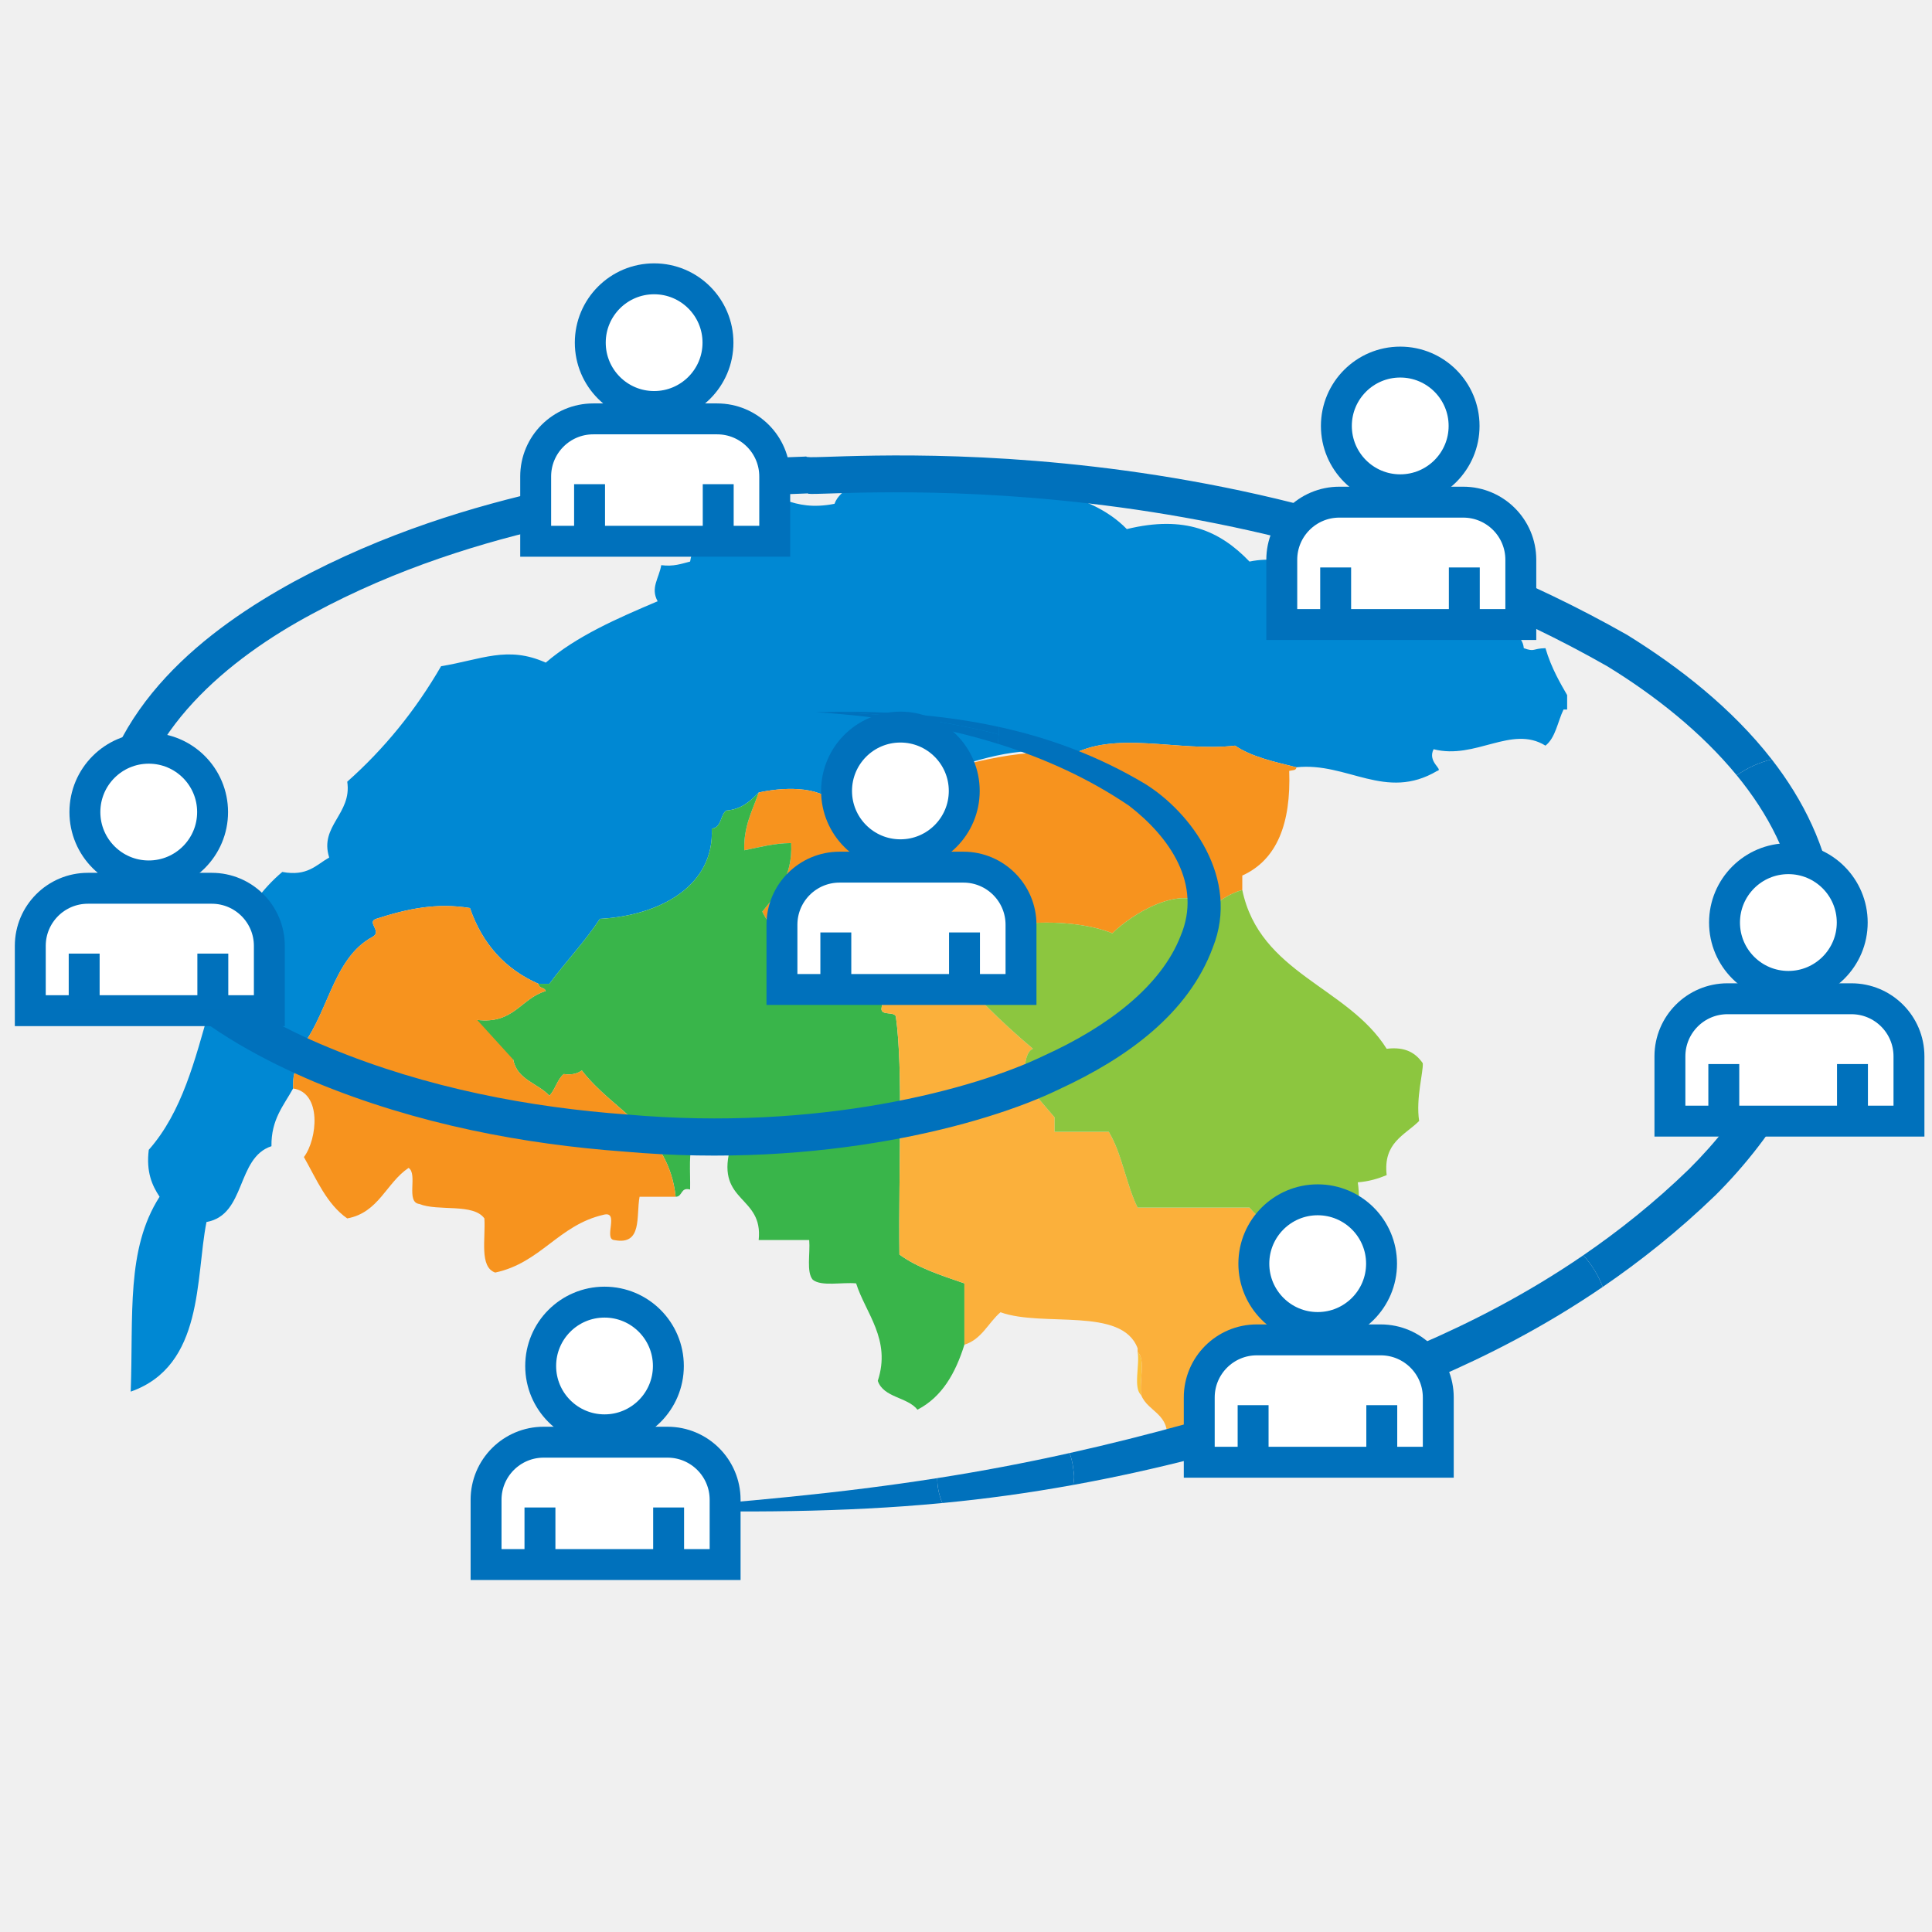
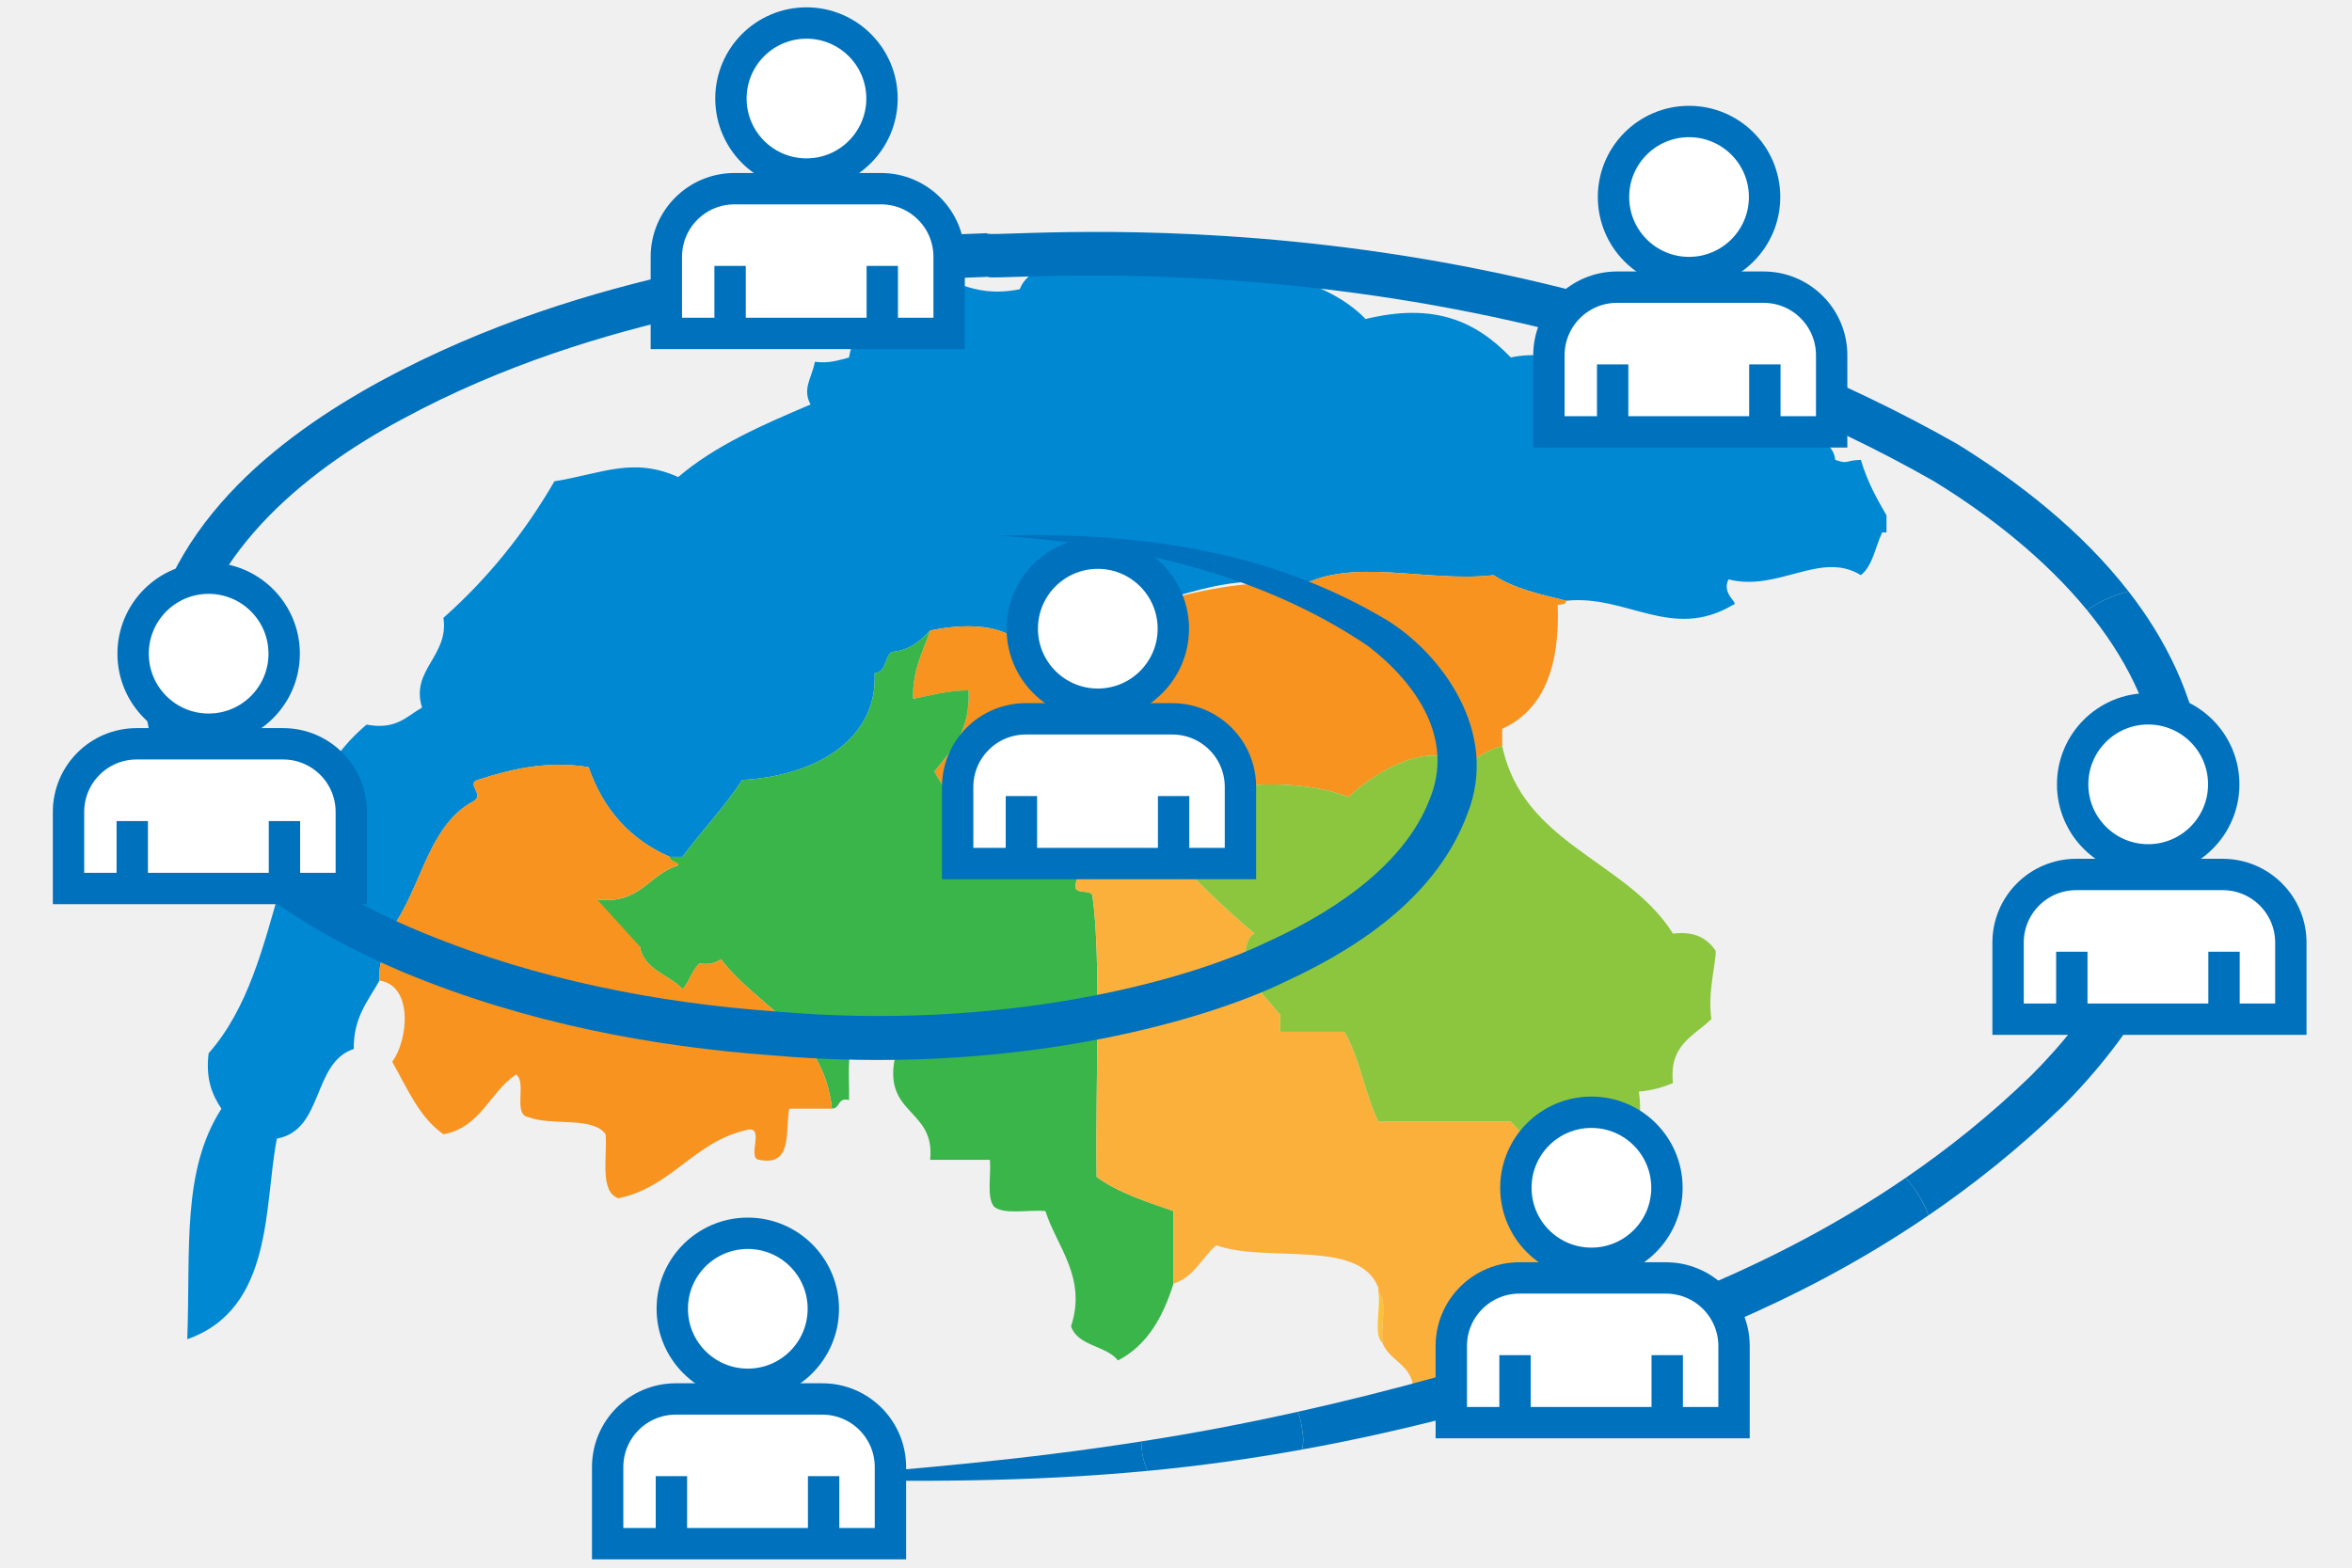
- <svg xmlns="http://www.w3.org/2000/svg" version="1.1" id="Calque_1" x="0px" y="0px" width="250px" height="250px" viewBox="0 0 250 250" enable-background="new 0 0 250 250" xml:space="preserve">
+ <svg xmlns="http://www.w3.org/2000/svg" version="1.1" id="Calque_1" x="0px" y="0px" width="300px" height="200px" viewBox="0 0 300 200" enable-background="new 0 0 300 200" xml:space="preserve">
  <g>
-     <path fill="#0088D3" d="M111.716,60.056c0.933,0,1.868,0,2.803,0c1.141,1.349,4.14,0.84,6.537,0.934   c-0.598,1.843,1.359,1.132,1.4,2.334c9.545-1.169,18.571,0.216,23.353,5.14c7.478-1.818,12.041,0.207,15.877,4.203   c5.062-1.061,9.688,1.641,15.414,1.4c-0.535,2.869,3.049,1.62,4.201,2.803c3.131,2.627,8.135,3.384,13.543,3.735   c0.625,1.243,2.172,1.565,2.336,3.268c1.473,0.525,1.061,0.044,2.803,0c0.766,2.627,2.004,4.67,2.805,6.073   c0,0.621,0,1.247,0,1.867c-0.156,0-0.312,0-0.469,0c-0.762,1.577-1.025,3.643-2.336,4.672c-4.394-2.718-9.045,1.859-14.477,0.463   c-0.848,1.681,1.342,2.636,0.467,2.805c-6.676,3.954-11.617-1.167-18.216-0.467c-2.87-0.709-5.805-1.355-7.938-2.801   c-7.353,0.858-15.686-2.108-21.481,1.398c-5.44-1.83-11.515,0.396-16.345,1.869c-0.391,1.167-3.65-0.538-3.271,1.399   c-0.733-0.044-1.619,0.066-1.4-0.933c-1.863,2.496-6.832,1.886-9.341,3.737c-2.026-2.384-7.016-2.038-9.808-1.402   c-1.076,1.104-2.191,2.168-4.203,2.335c-0.801,0.598-0.579,2.224-1.869,2.334c0.354,7.267-6.466,11.234-14.477,11.676   c-1.97,3.011-4.423,5.541-6.538,8.407c-0.468,0-0.936,0-1.4,0c-4.331-1.895-7.274-5.182-8.875-9.808   c-4.293-0.695-8.003,0.062-12.141,1.401c-1.279,0.425,0.829,1.634-0.468,2.333c-5.375,2.878-5.778,10.725-9.806,14.949   c-0.577,1.508,1.51,0.355,0.934,1.867c-1.444-0.047-1.392,1.407-1.403,2.801c-1.215,2.207-2.851,3.998-2.8,7.469   c-4.578,1.498-3.259,8.888-8.408,9.812c-1.439,7.214-0.299,18.604-9.806,21.948c0.366-9.947-0.62-18.42,3.736-25.218   c-0.995-1.498-1.746-3.238-1.399-6.07c8.654-9.805,6.592-26.956,17.278-35.961c3.258,0.611,4.381-0.913,6.071-1.867   c-1.307-4.107,2.966-5.625,2.335-9.81c4.783-4.245,8.833-9.223,12.142-14.943c5.242-0.86,8.585-2.687,13.544-0.465   c4.023-3.452,9.231-5.711,14.478-7.941c-0.954-1.735,0.164-2.935,0.468-4.67c1.604,0.206,2.616-0.184,3.735-0.467   c0.776-4.673,5.055-5.844,7.005-9.342c4.32,0.198,6.064,2.967,11.676,1.87C108.772,63.027,111.588,62.886,111.716,60.056z" />
-     <path fill="#9FB93A" d="M100.976,133.846c0.465,0,0.933,0,1.399,0c0,0.622,0,1.245,0,1.867   C100.816,136.184,100.844,135.062,100.976,133.846z" />
-     <path fill="#9FB93A" d="M102.843,136.646c-0.408,0.684-0.372,1.81-1.867,1.401c0-0.626,0-1.248,0-1.866   C101.952,135.98,102.21,136.499,102.843,136.646z" />
-     <path fill="#FBC13A" d="M147.209,174.939c1.072,0.953,0.17,3.883,0.467,5.604C146.604,179.596,147.507,176.67,147.209,174.939z" />
-     <path fill="#FBC13A" d="M172.43,175.876c1.146-1.188,2.434-2.235,3.271-3.733c0.396-0.091,0.438,0.182,0.468,0.463   C174.714,173.491,174.361,175.477,172.43,175.876z" />
-     <path fill="#F7931E" d="M121.991,99.752c-0.918,0.35,10.903-3.699,16.345-1.869c5.798-3.507,14.131-0.541,21.482-1.398   c2.134,1.446,5.065,2.092,7.938,2.801c-0.013,0.454-0.568,0.362-0.933,0.467c0.243,6.782-1.57,11.508-6.071,13.543   c0,0.622,0,1.247,0,1.868c-1.705,0.475-2.941,1.417-4.203,2.335c-3.557-3.452-10.273,0.94-12.607,3.271   c-5.854-2.377-18.25-1.936-21.95,3.269c-0.663,0.89-1.443,1.669-2.337,2.334c-0.934,0-1.866,0-2.801,0   c-8.145-0.729-15.275-2.47-18.214-8.408c1.876-2.326,3.953-4.451,3.736-8.874c-2.311,0.025-4.118,0.553-6.072,0.935   c-0.083-3.198,1.083-5.144,1.869-7.472c2.792-0.636,7.781-0.982,9.808,1.402c2.509-1.851,7.478-1.241,9.341-3.737   c-0.219,0.999,0.827,0.94,1.4,0.933" />
-     <path fill="#9FB93A" d="M122.925,106.757c-0.156,0-0.312,0-0.469,0" />
-     <path fill="#D8D710" d="M142.539,144.586" />
-     <path fill="#39B54A" d="M62.212,138.05c2.288-1.704-0.922-3.401-0.468-6.073c4.771,0.567,5.624-2.783,8.874-3.733   c-0.115-0.511-0.928-0.315-0.933-0.937c0.465,0,0.933,0,1.4,0c2.115-2.866,4.568-5.396,6.538-8.407   c8.011-0.442,14.831-4.41,14.477-11.676c1.29-0.11,1.067-1.737,1.869-2.334c2.012-0.167,3.127-1.231,4.203-2.335   c-0.786,2.328-1.951,4.274-1.869,7.472c1.954-0.381,3.761-0.909,6.072-0.935c0.217,4.423-1.859,6.548-3.736,8.874   c2.939,5.938,10.069,7.679,18.214,8.408c-0.209,2.124-2.658,2.013-2.801,4.203c0.068,0.862,1.58,0.288,1.867,0.935   c0.982,7.047,0.329,19.521,0.465,30.823c2.333,1.714,5.395,2.698,8.408,3.733c0,2.646,0,5.296,0,7.938   c-1.151,3.679-2.89,6.765-6.072,8.407c-1.301-1.656-4.386-1.531-5.136-3.734c1.767-5.345-1.594-8.773-2.802-12.611   c-1.852-0.172-4.475,0.429-5.605-0.465c-0.864-1.004-0.314-3.424-0.466-5.141c-2.18,0-4.358,0-6.539,0   c0.611-5.747-5.453-4.818-3.735-11.674c-1.556-0.473-1.958-2.09-4.67-1.403c-0.72,1.618-0.414,4.261-0.468,6.538   c-1.274-0.339-0.938,0.93-1.868,0.938c-0.914-8.582-8.022-10.975-12.142-16.35c-0.542,0.395-1.251,0.618-2.336,0.469   c-0.851,0.703-1.098,2.015-1.866,2.805c-1.484-1.631-4.189-2.043-4.669-4.67c-1.447,0.576-1.937,2.109-2.337,3.732   c-1.621-1.803-4.031-0.973-6.536-0.935" />
-     <path fill="#FBB03B" d="M136.468,144.586c0,0.623,0,1.244,0,1.865c2.334,0,4.671,0,7.005,0c1.713,2.808,2.241,6.79,3.736,9.812   c4.827,0,9.652,0,14.477,0c2.352,2.788,6.037,4.234,6.539,8.87c1.164,0.394,2.504,0.612,4.205,0.47   c1.647,1.621,2.604,3.932,3.271,6.539c-0.836,1.498-2.124,2.547-3.271,3.732c-1.969,0.368-0.91,3.764-1.869,5.141   c-6.129,2.276-9.621,7.188-19.612,5.602c0.586-3.698-2.378-3.852-3.271-6.072c-0.298-1.723,0.604-4.65-0.468-5.604   c0-0.153,0-0.311,0-0.467c-2.034-5.438-12.259-2.685-17.746-4.67c-1.59,1.367-2.42,3.498-4.67,4.202c0-2.646,0-5.292,0-7.938   c-3.013-1.035-6.075-2.021-8.408-3.733c-0.137-11.303,0.517-23.776-0.465-30.823c-0.288-0.646-1.799-0.072-1.867-0.935   c0.143-2.19,2.592-2.079,2.801-4.203c0.935,0,1.867,0,2.801,0c0.894-0.665,1.674-1.445,2.337-2.334   c3.558,4.226,7.446,8.118,11.675,11.674c-1.417,0.483-1.417,5.118,0,5.604" />
-     <path fill="#9FB93A" d="M53.34,129.174c-0.145,1.414-1.446,1.669-0.936,3.737C49.855,132.169,52.742,129.779,53.34,129.174z" />
-     <path fill="#F7931E" d="M66.416,137.115c0.48,2.627,3.186,3.039,4.669,4.67c0.769-0.79,1.016-2.1,1.866-2.805   c1.085,0.149,1.795-0.074,2.336-0.467c4.12,5.375,11.228,7.766,12.142,16.348c-1.556,0-3.113,0-4.669,0   c-0.464,2.492,0.406,6.32-3.269,5.603c-1.446-0.112,0.729-3.841-1.402-3.271c-5.826,1.34-8.107,6.217-14.011,7.476   c-2.075-0.728-1.229-4.374-1.4-7.007c-1.43-1.992-5.968-0.883-8.407-1.866c-1.815-0.209-0.165-3.883-1.401-4.67   c-2.891,1.933-3.854,5.794-7.939,6.536c-2.658-1.855-3.97-5.057-5.604-7.938c1.75-2.326,2.343-8.343-1.403-8.875   c0.011-1.394-0.041-2.848,1.403-2.801c0.577-1.512-1.51-0.359-0.934-1.867c4.028-4.225,4.431-12.071,9.806-14.949   c1.297-0.699-0.811-1.908,0.468-2.333c4.138-1.339,7.848-2.096,12.141-1.401c1.601,4.625,4.544,7.913,8.875,9.808   c0.004,0.619,0.817,0.428,0.933,0.937c-3.25,0.952-4.102,4.303-8.874,3.735" />
-     <path fill="#8CC63F" d="M133.666,141.316c-1.417-0.485-1.417-5.119,0-5.604c-4.229-3.558-8.117-7.448-11.675-11.674   c3.7-5.205,16.097-5.646,21.95-3.269c2.334-2.33,9.053-6.722,12.607-3.271c1.262-0.918,2.498-1.861,4.203-2.335   c2.255,10.821,13.648,12.504,18.684,20.549c2.48-0.304,3.771,0.585,4.67,1.867c0.099,1.073-0.916,4.546-0.469,7.474   c-1.871,1.863-4.679,2.795-4.201,7.006c-1.099,0.459-2.295,0.819-3.736,0.934c0.883,6.178-2.768,7.82-3.27,12.611   c-1.701,0.145-3.041-0.076-4.205-0.47c-0.502-4.636-4.188-6.082-6.539-8.872c-4.822,0-9.648,0-14.478,0   c-1.495-3.021-2.022-7.004-3.735-9.812c-2.334,0-4.672,0-7.006,0c0-0.621,0-1.242,0-1.865 M140.203,144.586   c0.779,0,1.559,0,2.336,0 M157.95,141.316c-0.778,0-1.558,0-2.335,0" />
+     <path fill="#0088D3" d="M134.432,30.895c1.088,0,2.179,0,3.269,0c1.331,1.572,4.828,0.979,7.622,1.089   c-0.697,2.149,1.585,1.32,1.633,2.722c11.129-1.364,21.653,0.252,27.229,5.993c8.719-2.12,14.039,0.242,18.513,4.901   c5.903-1.237,11.297,1.914,17.974,1.632c-0.625,3.345,3.555,1.889,4.898,3.269c3.65,3.063,9.484,3.946,15.789,4.355   c0.729,1.45,2.533,1.824,2.727,3.811c1.717,0.612,1.236,0.051,3.268,0c0.896,3.063,2.338,5.445,3.271,7.081   c0,0.725,0,1.455,0,2.178c-0.184,0-0.363,0-0.549,0c-0.889,1.838-1.194,4.248-2.723,5.448c-5.125-3.169-10.547,2.167-16.881,0.54   c-0.988,1.959,1.562,3.073,0.545,3.27c-7.785,4.611-13.547-1.36-21.24-0.544c-3.348-0.826-6.771-1.58-9.258-3.266   c-8.572,1-18.289-2.458-25.045,1.629c-6.346-2.134-13.432,0.462-19.062,2.179c-0.456,1.361-4.257-0.627-3.813,1.631   c-0.855-0.051-1.889,0.077-1.633-1.087c-2.172,2.91-7.967,2.199-10.892,4.358c-2.362-2.781-8.181-2.377-11.437-1.635   c-1.254,1.287-2.554,2.528-4.9,2.723c-0.935,0.697-0.675,2.593-2.179,2.721c0.413,8.474-7.541,13.1-16.881,13.615   c-2.298,3.512-5.157,6.461-7.623,9.803c-0.546,0-1.092,0-1.633,0c-5.05-2.209-8.482-6.043-10.348-11.437   c-5.006-0.811-9.332,0.073-14.157,1.634c-1.491,0.496,0.967,1.905-0.545,2.721c-6.268,3.355-6.738,12.506-11.435,17.435   c-0.673,1.758,1.761,0.414,1.089,2.177c-1.684-0.055-1.623,1.645-1.636,3.27c-1.417,2.57-3.324,4.662-3.265,8.709   c-5.338,1.746-3.8,10.361-9.805,11.438c-1.677,8.412-0.348,21.689-11.433,25.596c0.426-11.602-0.724-21.479,4.356-29.406   c-1.161-1.743-2.037-3.773-1.632-7.074c10.091-11.436,7.687-31.434,20.146-41.932c3.8,0.712,5.109-1.065,7.08-2.178   c-1.523-4.788,3.458-6.559,2.723-11.438c5.577-4.949,10.299-10.754,14.158-17.423c6.112-1.003,10.01-3.133,15.792-0.542   c4.691-4.025,10.764-6.659,16.882-9.26c-1.113-2.022,0.191-3.421,0.545-5.445c1.871,0.24,3.051-0.214,4.355-0.544   c0.905-5.449,5.894-6.814,8.168-10.893c5.037,0.231,7.071,3.46,13.614,2.181C131,34.359,134.283,34.194,134.432,30.895z" />
+     <path fill="#9FB93A" d="M121.91,116.936c0.542,0,1.088,0,1.631,0c0,0.729,0,1.451,0,2.176   C121.723,119.661,121.756,118.354,121.91,116.936z" />
+     <path fill="#9FB93A" d="M124.086,120.201c-0.475,0.797-0.433,2.109-2.176,1.633c0-0.73,0-1.456,0-2.175   C123.048,119.424,123.349,120.029,124.086,120.201z" />
+     <path fill="#FBC13A" d="M175.818,164.852c1.25,1.111,0.197,4.527,0.543,6.534C175.111,170.281,176.166,166.868,175.818,164.852z" />
+     <path fill="#FBC13A" d="M205.227,165.943c1.338-1.387,2.838-2.607,3.814-4.354c0.463-0.104,0.51,0.212,0.545,0.54   C207.891,163.163,207.479,165.479,205.227,165.943z" />
+     <path fill="#F7931E" d="M146.414,77.181c-1.071,0.409,12.713-4.312,19.059-2.179c6.76-4.089,16.479-0.63,25.049-1.629   c2.487,1.686,5.904,2.439,9.256,3.266c-0.016,0.53-0.659,0.422-1.088,0.544c0.283,7.909-1.832,13.418-7.08,15.792   c0,0.725,0,1.454,0,2.178c-1.983,0.554-3.43,1.653-4.896,2.723c-4.146-4.025-11.979,1.096-14.699,3.813   c-6.824-2.771-21.279-2.256-25.595,3.812c-0.771,1.039-1.684,1.946-2.727,2.724c-1.088,0-2.175,0-3.266,0   c-9.497-0.851-17.811-2.883-21.238-9.806c2.187-2.712,4.608-5.19,4.356-10.348c-2.695,0.03-4.802,0.645-7.08,1.09   c-0.097-3.728,1.263-5.998,2.179-8.712c3.256-0.742,9.074-1.146,11.437,1.635c2.925-2.159,8.719-1.448,10.892-4.358   c-0.255,1.165,0.964,1.097,1.633,1.088" />
+     <path fill="#9FB93A" d="M147.503,85.349c-0.183,0-0.364,0-0.547,0" />
+     <path fill="#D8D710" d="M170.373,129.459" />
+     <path fill="#39B54A" d="M76.71,121.838c2.667-1.986-1.075-3.967-0.546-7.083c5.563,0.662,6.558-3.245,10.348-4.353   c-0.134-0.596-1.082-0.365-1.088-1.092c0.542,0,1.088,0,1.633,0c2.467-3.346,5.326-6.291,7.624-9.807   c9.34-0.515,17.293-5.142,16.881-13.614c1.503-0.128,1.244-2.026,2.179-2.722c2.346-0.194,3.646-1.435,4.9-2.723   c-0.916,2.714-2.274,4.984-2.179,8.712c2.278-0.445,4.385-1.06,7.08-1.091c0.253,5.158-2.167,7.636-4.356,10.348   c3.427,6.924,11.741,8.954,21.238,9.807c-0.244,2.478-3.099,2.348-3.266,4.898c0.079,1.006,1.842,0.335,2.176,1.089   c1.146,8.222,0.384,22.767,0.542,35.938c2.72,2,6.291,3.146,9.804,4.354c0,3.085,0,6.177,0,9.256   c-1.342,4.291-3.369,7.891-7.08,9.805c-1.518-1.933-5.114-1.787-5.989-4.354c2.061-6.229-1.858-10.229-3.267-14.705   c-2.16-0.199-5.218,0.501-6.536-0.541c-1.007-1.172-0.366-3.992-0.544-5.995c-2.542,0-5.081,0-7.625,0   c0.713-6.699-6.358-5.615-4.354-13.611c-1.814-0.552-2.283-2.438-5.445-1.636c-0.84,1.888-0.483,4.97-0.546,7.623   c-1.485-0.396-1.094,1.086-2.177,1.095c-1.066-10.006-9.354-12.797-14.158-19.062c-0.632,0.46-1.458,0.723-2.724,0.546   c-0.992,0.819-1.281,2.353-2.176,3.271c-1.73-1.898-4.885-2.381-5.444-5.442c-1.687,0.673-2.258,2.46-2.725,4.354   c-1.891-2.104-4.7-1.139-7.621-1.094" />
+     <path fill="#FBB03B" d="M163.293,129.459c0,0.727,0,1.45,0,2.174c2.723,0,5.445,0,8.169,0c1.997,3.274,2.613,7.918,4.356,11.441   c5.629,0,11.255,0,16.88,0c2.741,3.25,7.038,4.937,7.624,10.343c1.357,0.46,2.92,0.713,4.904,0.549   c1.92,1.89,3.035,4.584,3.812,7.624c-0.978,1.746-2.479,2.971-3.812,4.352c-2.297,0.433-1.062,4.394-2.184,5.996   c-7.146,2.651-11.218,8.379-22.863,6.53c0.684-4.312-2.775-4.491-3.816-7.079c-0.346-2.01,0.705-5.424-0.545-6.535   c0-0.178,0-0.359,0-0.545c-2.371-6.341-14.293-3.131-20.691-5.44c-1.854,1.593-2.82,4.073-5.445,4.896c0-3.088,0-6.172,0-9.257   c-3.513-1.206-7.083-2.356-9.803-4.354c-0.16-13.178,0.603-27.723-0.543-35.938c-0.335-0.751-2.098-0.083-2.177-1.089   c0.167-2.558,3.022-2.425,3.267-4.899c1.09,0,2.177,0,3.266,0c1.043-0.773,1.953-1.686,2.726-2.724   c4.146,4.929,8.684,9.467,13.613,13.61c-1.653,0.562-1.653,5.971,0,6.535" />
+     <path fill="#9FB93A" d="M66.365,111.486c-0.169,1.646-1.686,1.947-1.092,4.356C62.301,114.98,65.668,112.193,66.365,111.486z" />
+     <path fill="#F7931E" d="M81.612,120.747c0.56,3.063,3.715,3.544,5.444,5.444c0.896-0.92,1.184-2.446,2.176-3.271   c1.266,0.176,2.093-0.086,2.724-0.544c4.805,6.269,13.093,9.056,14.158,19.062c-1.814,0-3.63,0-5.445,0   c-0.541,2.906,0.474,7.369-3.811,6.533c-1.687-0.132,0.85-4.479-1.635-3.812c-6.793,1.562-9.453,7.247-16.337,8.715   c-2.419-0.849-1.433-5.101-1.632-8.169c-1.667-2.323-6.959-1.03-9.803-2.178c-2.117-0.243-0.192-4.526-1.634-5.444   c-3.371,2.253-4.493,6.756-9.257,7.622c-3.099-2.165-4.629-5.896-6.535-9.256c2.041-2.715,2.732-9.729-1.635-10.35   c0.013-1.627-0.048-3.322,1.635-3.27c0.672-1.766-1.76-0.417-1.089-2.178c4.697-4.928,5.167-14.074,11.435-17.432   c1.513-0.813-0.946-2.227,0.545-2.723c4.825-1.561,9.151-2.444,14.157-1.633c1.867,5.392,5.298,9.229,10.348,11.438   c0.004,0.723,0.953,0.5,1.088,1.092c-3.79,1.108-4.783,5.021-10.348,4.354" />
+     <path fill="#8CC63F" d="M160.027,125.646c-1.653-0.565-1.653-5.973,0-6.537c-4.932-4.146-9.465-8.688-13.613-13.61   c4.314-6.069,18.77-6.583,25.594-3.812c2.723-2.717,10.557-7.838,14.7-3.814c1.472-1.07,2.913-2.169,4.899-2.723   c2.631,12.618,15.912,14.581,21.787,23.959c2.892-0.354,4.396,0.684,5.441,2.18c0.115,1.251-1.064,5.301-0.546,8.714   c-2.185,2.172-5.457,3.259-4.896,8.169c-1.281,0.534-2.68,0.955-4.356,1.09c1.03,7.203-3.228,9.118-3.812,14.704   c-1.984,0.17-3.547-0.089-4.904-0.547c-0.586-5.407-4.885-7.094-7.625-10.347c-5.622,0-11.25,0-16.881,0   c-1.744-3.521-2.357-8.166-4.354-11.44c-2.724,0-5.448,0-8.171,0c0-0.724,0-1.448,0-2.175 M167.648,129.459   c0.908,0,1.814,0,2.725,0 M188.344,125.646c-0.908,0-1.816,0-2.725,0" />
  </g>
  <g>
    <g>
-       <path fill="#0071BC" d="M232.693,124.556c-1.096,10.424-7.252,19.898-14.146,26.738c-4.467,4.332-9.096,8.006-13.67,11.14    c0.571,0.623,1.074,1.301,1.514,2.031c0.396,0.653,0.729,1.34,0.996,2.066c4.84-3.309,9.777-7.215,14.596-11.872    c7.619-7.591,14.806-18.546,15.588-31.124c-0.752,0.314-1.543,0.561-2.359,0.735C234.4,124.444,233.555,124.539,232.693,124.556z" />
-       <path fill="#0071BC" d="M121.44,192.889c-0.109-0.521-0.153-1.063-0.166-1.619c-12.55,1.972-24.908,3.068-39.318,4.143    c14.521,0.311,27.1,0.305,39.979-0.919C121.726,193.979,121.555,193.445,121.44,192.889z" />
-       <path fill="#0071BC" d="M184.654,176.221c-0.353-0.727-0.633-1.486-0.84-2.287c-5.045,2.183-9.39,3.743-12.504,4.91    c-12.312,4.04-22.944,6.963-32.903,9.18c0.241,0.652,0.397,1.35,0.477,2.064c0.041,0.337,0.104,0.665,0.104,1.012    c0,0.359-0.066,0.7-0.109,1.049c10.292-1.863,21.292-4.646,34.025-8.808c3.232-1.219,7.74-2.821,12.99-5.09    C185.422,177.615,185.004,176.941,184.654,176.221z" />
-       <path fill="#0071BC" d="M138.884,190.088c-0.079-0.717-0.235-1.412-0.477-2.064c-5.878,1.31-11.532,2.371-17.132,3.246    c0.012,0.556,0.057,1.101,0.166,1.619c0.114,0.557,0.285,1.092,0.496,1.604c5.526-0.526,11.125-1.288,16.942-2.345    c0.043-0.349,0.109-0.688,0.109-1.049C138.988,190.753,138.925,190.425,138.884,190.088z" />
-       <path fill="#0071BC" d="M204.878,162.434c-7.489,5.133-14.819,8.799-21.063,11.5c0.207,0.801,0.49,1.562,0.84,2.287    c0.352,0.721,0.77,1.396,1.242,2.03c6.348-2.737,13.787-6.456,21.49-11.72c-0.266-0.727-0.601-1.413-0.996-2.066    C205.952,163.734,205.449,163.057,204.878,162.434z" />
-       <path fill="#0071BC" d="M229.266,98.268c-5.138-6.607-11.982-11.947-18.729-16.122C158.898,52.85,103.514,60.024,104.344,59.063    c0.039,0.112-13.193-0.06-33.11,4.221c-9.912,2.204-21.531,5.663-33.157,11.958c-11.082,6.057-24.59,16.157-25.918,32.484    c-0.15,17.24,15.971,26.922,28.496,32.25c13.433,5.575,27.352,8.103,40.1,9.037c25.63,2.286,46.731-3.406,56.296-8.062    c8.838-4.077,16.731-9.82,19.883-18.336c3.571-8.955-2.859-17.539-8.791-21.2c-5.996-3.58-12.268-5.905-18.865-7.352    c-0.004,0.325-0.026,0.647-0.047,0.968c-0.024,0.409-0.062,0.813-0.114,1.213c6.139,1.916,11.812,4.512,16.991,8.024    c5.265,4.064,9.488,10.178,6.656,16.855c-2.522,6.48-9.404,11.736-17.703,15.49c-8.889,4.305-29.043,9.826-53.942,7.603    c-12.359-0.896-25.846-3.375-38.59-8.672c-12.182-4.987-26.068-14.451-25.567-27.596c0.888-13.159,12.747-22.8,23.424-28.504    c11.015-5.973,22.273-9.354,31.89-11.491c19.352-4.166,32.303-4.012,32.259-4.12c-1.045,0.846,53.944-5.841,103.462,22.391    c6.15,3.774,12.156,8.52,16.734,14.098c0.678-0.477,1.396-0.891,2.162-1.238C227.646,98.74,228.438,98.467,229.266,98.268z" />
-       <path fill="#0071BC" d="M237.346,116.484c-0.996-6.914-3.996-12.965-8.08-18.217c-0.826,0.2-1.619,0.473-2.373,0.816    c-0.764,0.347-1.482,0.761-2.16,1.238c4.072,4.97,7.017,10.598,7.854,16.821c0.35,2.507,0.363,4.986,0.107,7.413    c0.861-0.017,1.707-0.111,2.519-0.285c0.815-0.175,1.606-0.421,2.361-0.735C237.715,121.233,237.67,118.884,237.346,116.484z" />
-       <path fill="#0071BC" d="M105.571,92.158c8.554,0,16.603,1.045,23.658,2.875c0.021-0.321,0.043-0.644,0.047-0.968    C121.838,92.432,113.982,91.92,105.571,92.158z" />
-       <path fill="#0071BC" d="M105.571,92.158c8.533,0.551,16.358,1.847,23.542,4.088c0.053-0.4,0.09-0.804,0.115-1.213    C122.173,93.203,114.125,92.158,105.571,92.158z" />
+       <path fill="#0071BC" d="M275.495,106.104c-1.277,12.154-8.457,23.201-16.495,31.182c-5.209,5.05-10.605,9.334-15.939,12.984    c0.666,0.729,1.254,1.521,1.769,2.369c0.462,0.762,0.853,1.562,1.157,2.408c5.646-3.857,11.402-8.413,17.021-13.843    c8.883-8.851,17.264-21.624,18.174-36.291c-0.875,0.366-1.799,0.653-2.748,0.856S276.499,106.083,275.495,106.104z" />
+       <path fill="#0071BC" d="M145.771,185.779c-0.127-0.605-0.18-1.238-0.194-1.887c-14.633,2.299-29.042,3.573-45.845,4.83    c16.932,0.36,31.599,0.354,46.618-1.07C146.104,187.051,145.904,186.43,145.771,185.779z" />
+       <path fill="#0071BC" d="M219.48,166.346c-0.412-0.848-0.738-1.734-0.979-2.666c-5.883,2.545-10.95,4.363-14.58,5.725    c-14.358,4.715-26.754,8.119-38.366,10.703c0.28,0.765,0.463,1.576,0.555,2.408c0.052,0.396,0.123,0.773,0.123,1.178    c0,0.423-0.078,0.817-0.129,1.228c12.002-2.171,24.828-5.417,39.676-10.271c3.771-1.422,9.025-3.291,15.146-5.936    C220.375,167.973,219.889,167.188,219.48,166.346z" />
+       <path fill="#0071BC" d="M166.109,182.516c-0.092-0.836-0.273-1.646-0.555-2.408c-6.854,1.528-13.447,2.769-19.979,3.785    c0.014,0.648,0.066,1.284,0.193,1.892c0.133,0.646,0.332,1.271,0.578,1.868c6.442-0.611,12.97-1.502,19.751-2.731    c0.051-0.405,0.127-0.803,0.127-1.228C166.232,183.289,166.158,182.907,166.109,182.516z" />
+       <path fill="#0071BC" d="M243.062,150.27c-8.733,5.984-17.28,10.26-24.562,13.41c0.24,0.932,0.57,1.821,0.979,2.666    c0.412,0.842,0.897,1.629,1.449,2.368c7.401-3.192,16.073-7.528,25.057-13.667c-0.311-0.848-0.697-1.646-1.158-2.408    C244.314,151.786,243.729,150.995,243.062,150.27z" />
+       <path fill="#0071BC" d="M271.498,75.451c-5.99-7.703-13.971-13.931-21.837-18.798c-60.212-34.16-124.792-25.795-123.824-26.916    c0.045,0.13-15.384-0.07-38.607,4.922c-11.558,2.569-25.105,6.603-38.661,13.943c-12.923,7.063-28.673,18.839-30.221,37.877    c-0.176,20.102,18.622,31.392,33.227,37.605c15.663,6.5,31.893,9.447,46.757,10.538c29.885,2.664,54.49-3.974,65.643-9.401    c10.31-4.755,19.51-11.451,23.187-21.381c4.165-10.442-3.331-20.45-10.249-24.719c-6.992-4.175-14.309-6.886-21.997-8.573    c-0.005,0.379-0.03,0.754-0.06,1.129c-0.022,0.476-0.067,0.948-0.131,1.415c7.156,2.234,13.772,5.261,19.812,9.355    c6.143,4.739,11.062,11.868,7.762,19.655c-2.938,7.56-10.965,13.688-20.645,18.062c-10.361,5.021-33.861,11.456-62.896,8.863    c-14.411-1.045-30.138-3.938-44.998-10.11c-14.205-5.817-30.397-16.853-29.813-32.179c1.036-15.343,14.864-26.586,27.313-33.237    c12.844-6.964,25.972-10.907,37.185-13.398c22.565-4.858,37.667-4.679,37.615-4.804c-1.218,0.987,62.899-6.811,120.64,26.108    c7.17,4.4,14.172,9.935,19.512,16.439c0.79-0.556,1.627-1.039,2.521-1.444C269.609,76.001,270.532,75.683,271.498,75.451z" />
+       <path fill="#0071BC" d="M280.919,96.691c-1.161-8.062-4.659-15.117-9.421-21.241c-0.964,0.233-1.889,0.552-2.768,0.951    c-0.894,0.405-1.729,0.888-2.521,1.444c4.748,5.795,8.186,12.357,9.158,19.614c0.406,2.923,0.423,5.812,0.124,8.645    c1.004-0.021,1.987-0.131,2.938-0.334c0.946-0.203,1.869-0.49,2.752-0.854C281.35,102.229,281.298,99.489,280.919,96.691z" />
+       <path fill="#0071BC" d="M127.267,68.327c9.975,0,19.36,1.218,27.584,3.353c0.022-0.375,0.051-0.751,0.056-1.129    C146.234,68.646,137.075,68.049,127.267,68.327z" />
+       <path fill="#0071BC" d="M127.267,68.327c9.95,0.642,19.075,2.153,27.451,4.767c0.062-0.467,0.105-0.938,0.136-1.414    C146.626,69.545,137.242,68.327,127.267,68.327z" />
    </g>
  </g>
  <g>
-     <circle fill="#FFFFFF" stroke="#0071BC" stroke-width="4" cx="84.644" cy="44.34" r="8.262" />
-     <path fill="#FFFFFF" stroke="#0071BC" stroke-width="4" d="M69.316,70.037v-8.38c0-4.118,3.337-7.454,7.454-7.454h16.026   c4.116,0,7.453,3.336,7.453,7.454v8.38H69.316z" />
-     <line fill="none" stroke="#0071BC" stroke-width="4" x1="76.289" y1="69.881" x2="76.289" y2="62.653" />
-     <line fill="none" stroke="#0071BC" stroke-width="4" x1="92.937" y1="69.881" x2="92.937" y2="62.653" />
+     <circle fill="#FFFFFF" stroke="#0071BC" stroke-width="4" cx="102.866" cy="12.57" r="9.634" />
+     <path fill="#FFFFFF" stroke="#0071BC" stroke-width="4" d="M84.994,42.533v-9.771c0-4.802,3.891-8.691,8.691-8.691h18.686   c4.8,0,8.691,3.89,8.691,8.691v9.771H84.994L84.994,42.533z" />
+     <line fill="none" stroke="#0071BC" stroke-width="4" x1="93.124" y1="42.351" x2="93.124" y2="33.923" />
+     <line fill="none" stroke="#0071BC" stroke-width="4" x1="112.536" y1="42.351" x2="112.536" y2="33.923" />
  </g>
  <g>
-     <circle fill="#FFFFFF" stroke="#0071BC" stroke-width="4" cx="19.247" cy="105.082" r="8.262" />
-     <path fill="#FFFFFF" stroke="#0071BC" stroke-width="4" d="M3.919,130.777v-8.379c0-4.118,3.336-7.455,7.454-7.455h16.026   c4.116,0,7.454,3.337,7.454,7.455v8.379H3.919z" />
-     <line fill="none" stroke="#0071BC" stroke-width="4" x1="10.892" y1="130.623" x2="10.892" y2="123.395" />
-     <line fill="none" stroke="#0071BC" stroke-width="4" x1="27.54" y1="130.623" x2="27.54" y2="123.395" />
+     <circle fill="#FFFFFF" stroke="#0071BC" stroke-width="4" cx="26.612" cy="83.396" r="9.634" />
+     <path fill="#FFFFFF" stroke="#0071BC" stroke-width="4" d="M8.739,113.355v-9.771c0-4.802,3.889-8.693,8.691-8.693h18.687   c4.799,0,8.692,3.892,8.692,8.693v9.771H8.739z" />
+     <line fill="none" stroke="#0071BC" stroke-width="4" x1="16.87" y1="113.177" x2="16.87" y2="104.75" />
+     <line fill="none" stroke="#0071BC" stroke-width="4" x1="36.282" y1="113.177" x2="36.282" y2="104.75" />
  </g>
  <g>
-     <circle fill="#FFFFFF" stroke="#0071BC" stroke-width="4" cx="116.512" cy="102.346" r="8.262" />
-     <path fill="#FFFFFF" stroke="#0071BC" stroke-width="4" d="M101.184,128.043v-8.38c0-4.118,3.336-7.454,7.454-7.454h16.026   c4.115,0,7.454,3.336,7.454,7.454v8.38H101.184z" />
-     <line fill="none" stroke="#0071BC" stroke-width="4" x1="108.156" y1="127.889" x2="108.156" y2="120.659" />
-     <line fill="none" stroke="#0071BC" stroke-width="4" x1="124.806" y1="127.889" x2="124.806" y2="120.659" />
+     <circle fill="#FFFFFF" stroke="#0071BC" stroke-width="4" cx="140.025" cy="80.206" r="9.634" />
+     <path fill="#FFFFFF" stroke="#0071BC" stroke-width="4" d="M122.152,110.17v-9.771c0-4.803,3.89-8.692,8.691-8.692h18.687   c4.799,0,8.691,3.89,8.691,8.692v9.771H122.152z" />
+     <line fill="none" stroke="#0071BC" stroke-width="4" x1="130.281" y1="109.989" x2="130.281" y2="101.559" />
+     <line fill="none" stroke="#0071BC" stroke-width="4" x1="149.695" y1="109.989" x2="149.695" y2="101.559" />
  </g>
  <g>
-     <circle fill="#FFFFFF" stroke="#0071BC" stroke-width="4" cx="78.225" cy="176.757" r="8.262" />
-     <path fill="#FFFFFF" stroke="#0071BC" stroke-width="4" d="M62.897,202.454v-8.381c0-4.118,3.336-7.454,7.453-7.454h16.026   c4.117,0,7.454,3.336,7.454,7.454v8.381H62.897z" />
-     <line fill="none" stroke="#0071BC" stroke-width="4" x1="69.87" y1="202.298" x2="69.87" y2="195.068" />
-     <line fill="none" stroke="#0071BC" stroke-width="4" x1="86.519" y1="202.298" x2="86.519" y2="195.068" />
+     <circle fill="#FFFFFF" stroke="#0071BC" stroke-width="4" cx="95.382" cy="166.971" r="9.633" />
+     <path fill="#FFFFFF" stroke="#0071BC" stroke-width="4" d="M77.508,196.936v-9.771c0-4.804,3.89-8.69,8.691-8.69h18.687   c4.8,0,8.69,3.892,8.69,8.69v9.771H77.508z" />
+     <line fill="none" stroke="#0071BC" stroke-width="4" x1="85.639" y1="196.752" x2="85.639" y2="188.32" />
+     <line fill="none" stroke="#0071BC" stroke-width="4" x1="105.053" y1="196.752" x2="105.053" y2="188.32" />
  </g>
  <g>
-     <circle fill="#FFFFFF" stroke="#0071BC" stroke-width="4" cx="170.509" cy="163.517" r="8.263" />
-     <path fill="#FFFFFF" stroke="#0071BC" stroke-width="4" d="M155.182,189.214v-8.381c0-4.117,3.336-7.454,7.451-7.454h16.028   c4.116,0,7.452,3.337,7.452,7.454v8.381H155.182z" />
-     <line fill="none" stroke="#0071BC" stroke-width="4" x1="162.152" y1="189.059" x2="162.152" y2="181.83" />
-     <line fill="none" stroke="#0071BC" stroke-width="4" x1="178.802" y1="189.059" x2="178.802" y2="181.83" />
+     <circle fill="#FFFFFF" stroke="#0071BC" stroke-width="4" cx="202.986" cy="151.532" r="9.635" />
+     <path fill="#FFFFFF" stroke="#0071BC" stroke-width="4" d="M185.113,181.495v-9.772c0-4.8,3.891-8.688,8.688-8.688h18.689   c4.799,0,8.688,3.892,8.688,8.688v9.772H185.113z" />
+     <line fill="none" stroke="#0071BC" stroke-width="4" x1="193.242" y1="181.312" x2="193.242" y2="172.886" />
+     <line fill="none" stroke="#0071BC" stroke-width="4" x1="212.656" y1="181.312" x2="212.656" y2="172.886" />
  </g>
  <g>
-     <circle fill="#FFFFFF" stroke="#0071BC" stroke-width="4" cx="231.415" cy="119.376" r="8.263" />
-     <path fill="#FFFFFF" stroke="#0071BC" stroke-width="4" d="M216.087,145.073v-8.38c0-4.118,3.336-7.455,7.453-7.455h16.024   c4.119,0,7.455,3.337,7.455,7.455v8.38H216.087z" />
-     <line fill="none" stroke="#0071BC" stroke-width="4" x1="223.059" y1="144.918" x2="223.059" y2="137.689" />
-     <line fill="none" stroke="#0071BC" stroke-width="4" x1="239.709" y1="144.918" x2="239.709" y2="137.689" />
+     <circle fill="#FFFFFF" stroke="#0071BC" stroke-width="4" cx="274.004" cy="100.063" r="9.635" />
+     <path fill="#FFFFFF" stroke="#0071BC" stroke-width="4" d="M256.132,130.025v-9.771c0-4.802,3.89-8.691,8.69-8.691h18.685   c4.804,0,8.693,3.894,8.693,8.691v9.771H256.132z" />
+     <line fill="none" stroke="#0071BC" stroke-width="4" x1="264.262" y1="129.846" x2="264.262" y2="121.418" />
+     <line fill="none" stroke="#0071BC" stroke-width="4" x1="283.676" y1="129.846" x2="283.676" y2="121.418" />
  </g>
  <g>
-     <circle fill="#FFFFFF" stroke="#0071BC" stroke-width="4" cx="181.189" cy="55.116" r="8.263" />
-     <path fill="#FFFFFF" stroke="#0071BC" stroke-width="4" d="M165.861,80.813v-8.38c0-4.118,3.337-7.454,7.453-7.454h16.024   c4.117,0,7.454,3.336,7.454,7.454v8.38H165.861z" />
-     <line fill="none" stroke="#0071BC" stroke-width="4" x1="172.834" y1="80.657" x2="172.834" y2="73.429" />
-     <line fill="none" stroke="#0071BC" stroke-width="4" x1="189.482" y1="80.657" x2="189.482" y2="73.429" />
+     <circle fill="#FFFFFF" stroke="#0071BC" stroke-width="4" cx="215.439" cy="25.135" r="9.635" />
+     <path fill="#FFFFFF" stroke="#0071BC" stroke-width="4" d="M197.566,55.098v-9.771c0-4.802,3.892-8.692,8.688-8.692h18.688   c4.802,0,8.688,3.89,8.688,8.692v9.771H197.566z" />
+     <line fill="none" stroke="#0071BC" stroke-width="4" x1="205.697" y1="54.917" x2="205.697" y2="46.489" />
+     <line fill="none" stroke="#0071BC" stroke-width="4" x1="225.109" y1="54.917" x2="225.109" y2="46.489" />
  </g>
</svg>
